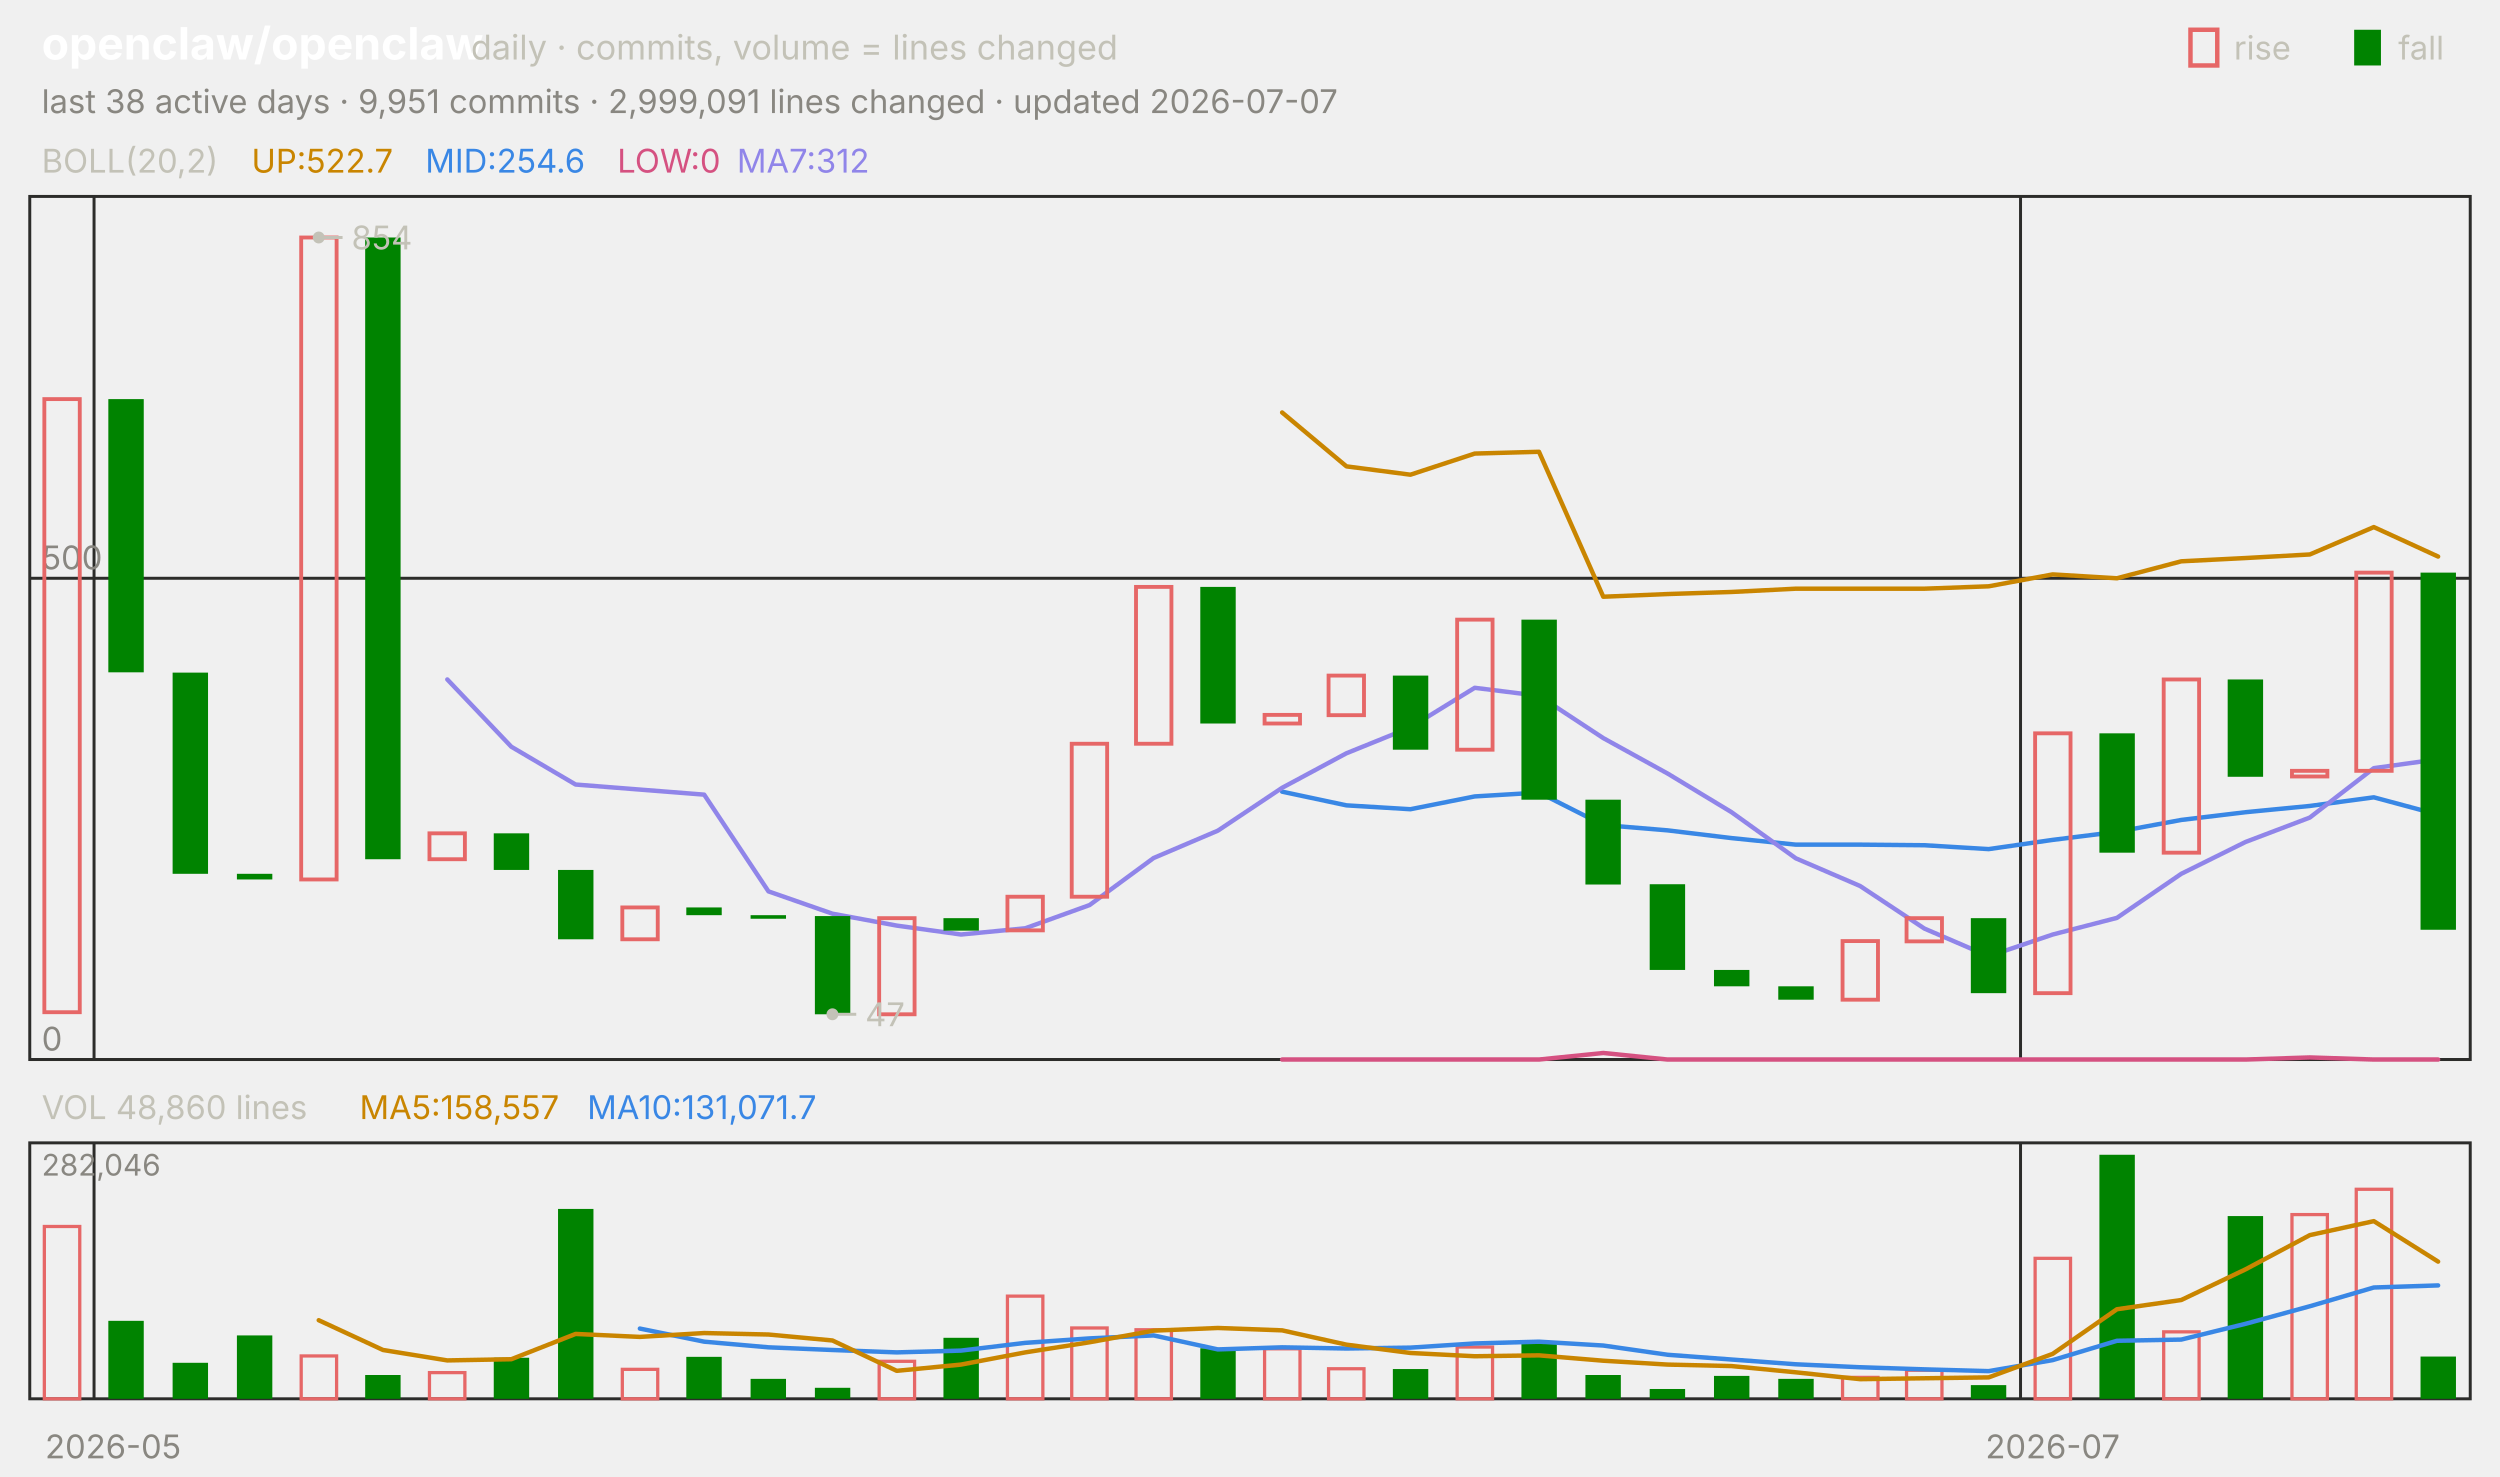
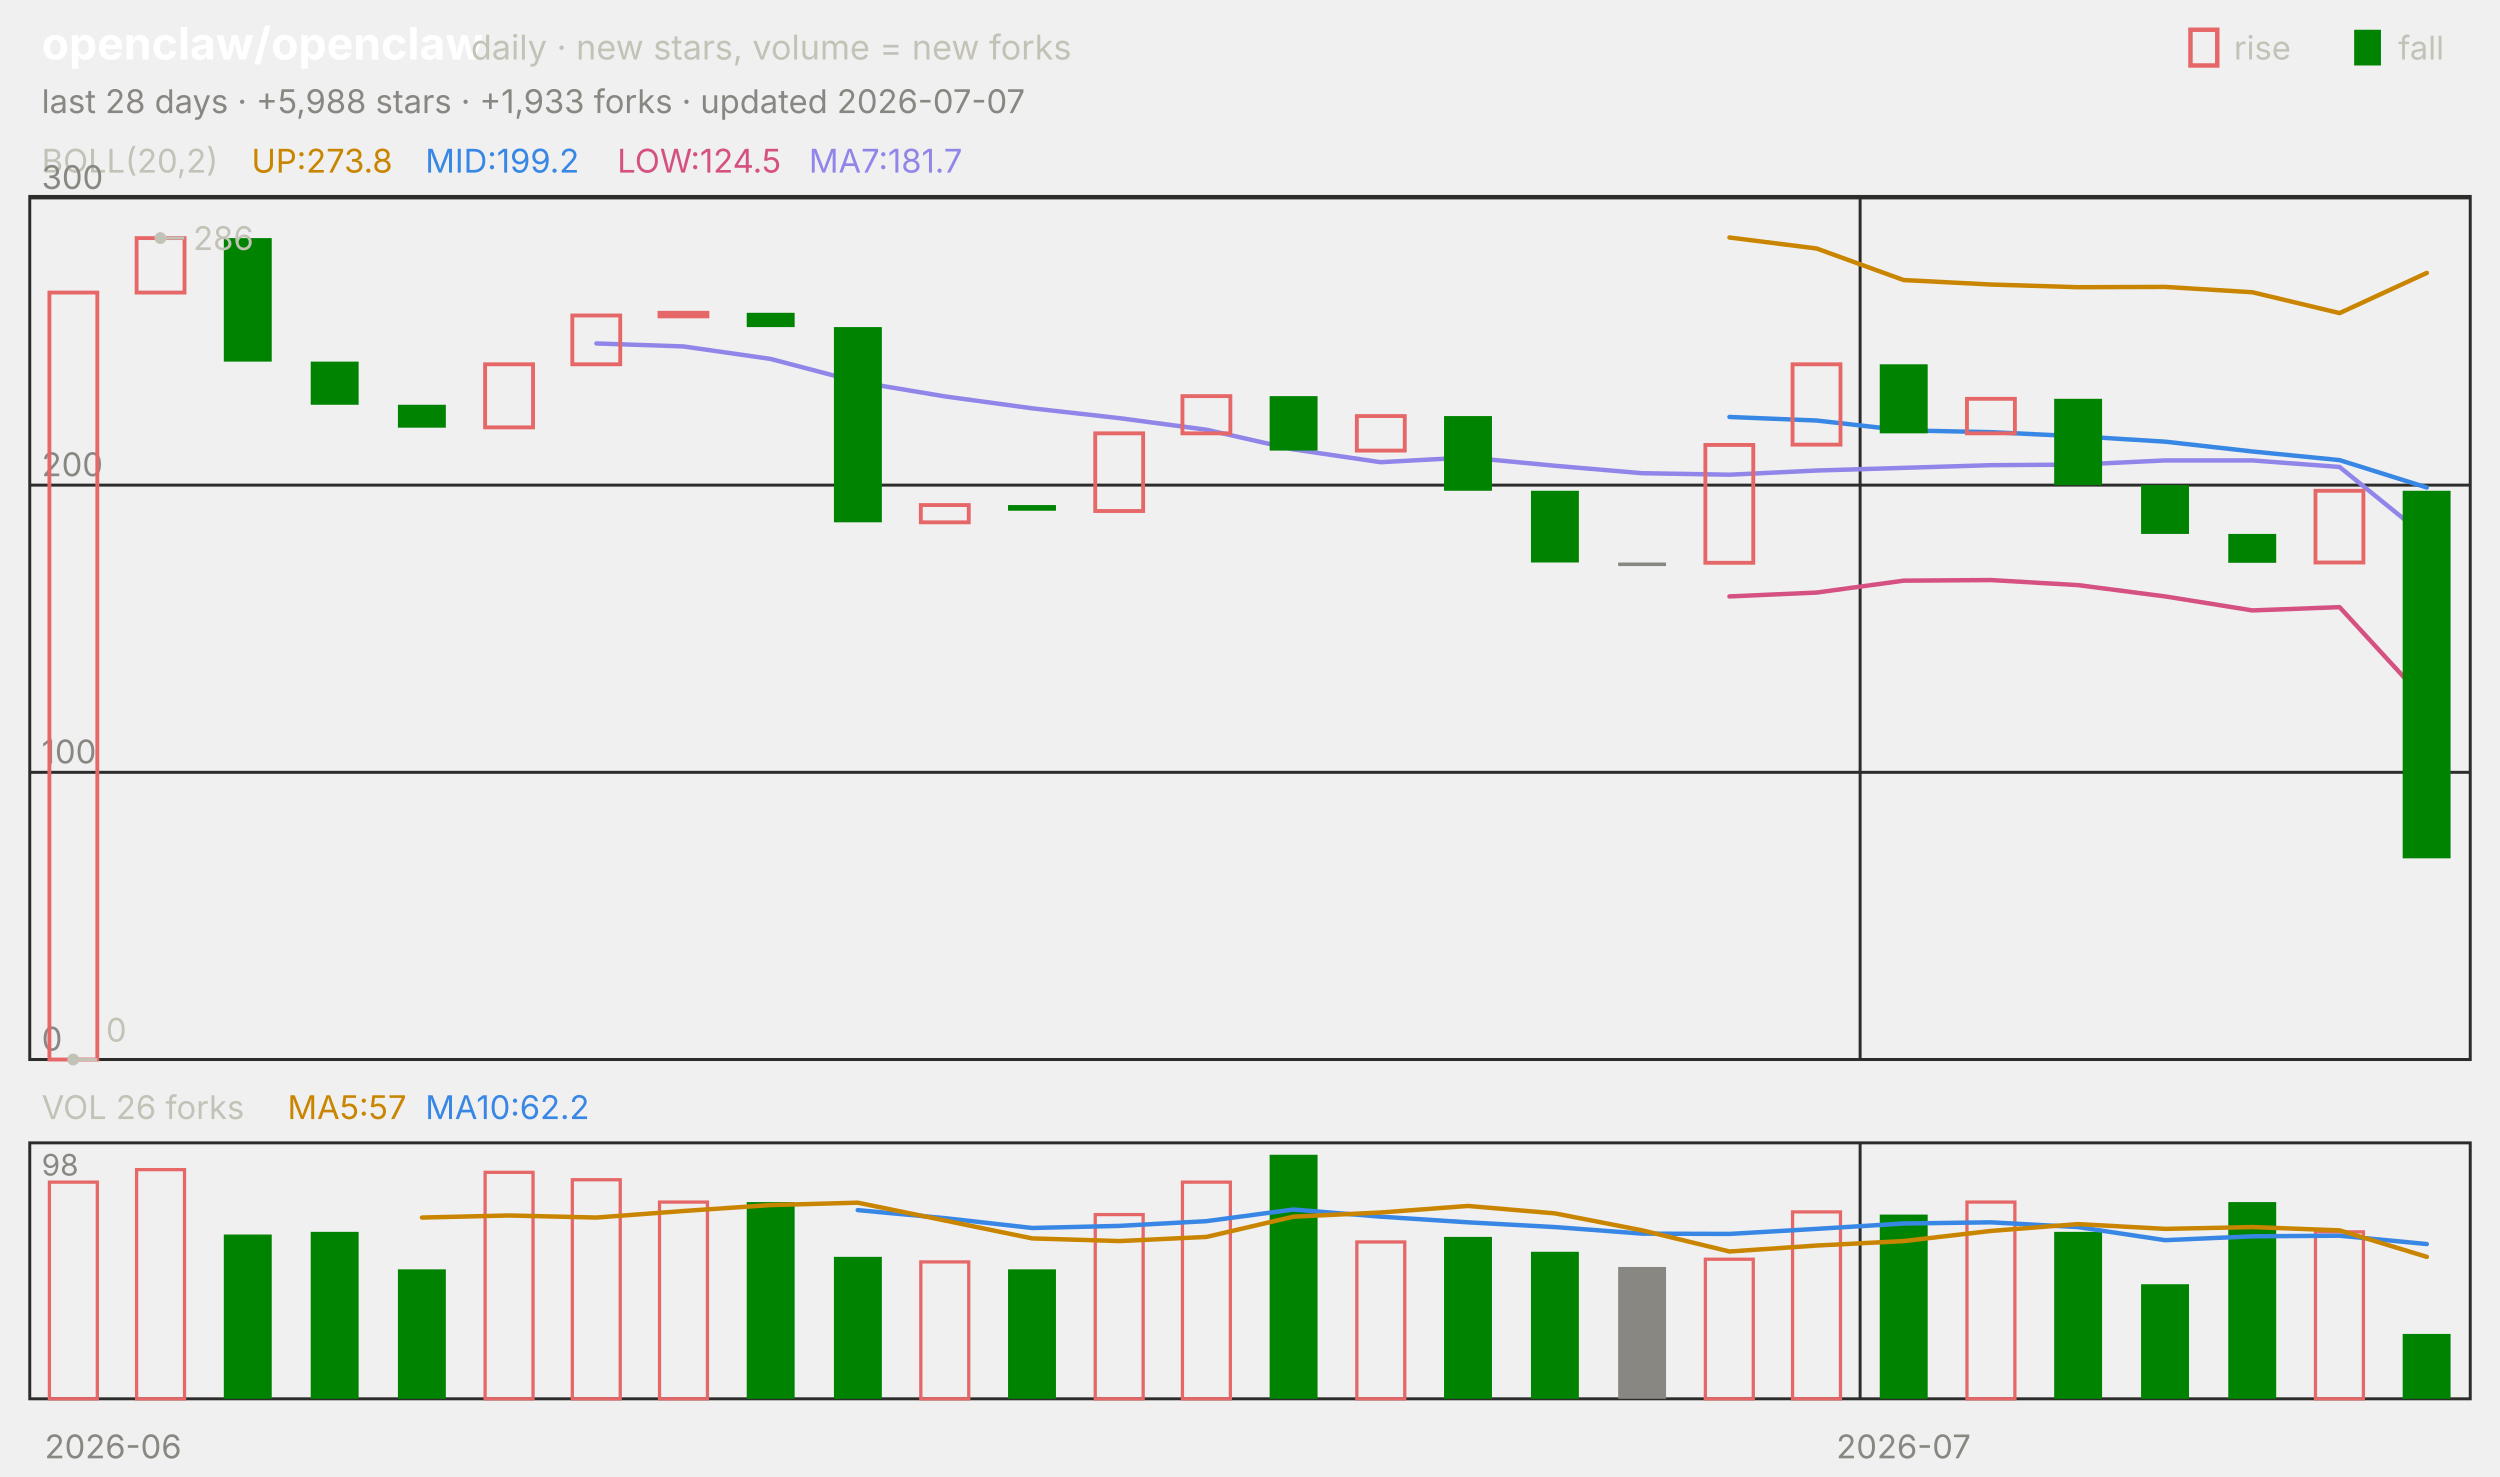
<svg xmlns="http://www.w3.org/2000/svg" viewBox="0 0 840 496" width="840" height="496" font-family="-apple-system,'Segoe UI',system-ui,sans-serif" role="img" aria-label="openclaw/openclaw candlestick chart">
  <text x="14.0" y="20.0" font-size="15" fill="#ffffff" font-weight="650">openclaw/openclaw</text>
-   <text x="158.2" y="20.0" font-size="11.5" fill="#c3c2b7">daily · commits, volume = lines changed</text>
+   <text x="158.2" y="20.0" font-size="11.5" fill="#c3c2b7">daily · new stars, volume = new forks</text>
  <text x="805.8" y="20.0" font-size="11.0" fill="#c3c2b7">fall</text>
  <rect x="791" y="10" width="9" height="12" fill="#008300" />
  <text x="750.6" y="20.0" font-size="11.0" fill="#c3c2b7">rise</text>
  <rect x="736" y="10" width="9" height="12" fill="none" stroke="#e66767" stroke-width="1.5" />
-   <text x="14.0" y="38.0" font-size="11.0" fill="#898781">last 38 active days · 9,951 commits · 2,999,091 lines changed · updated 2026-07-07</text>
+   <text x="14.0" y="38.0" font-size="11.0" fill="#898781">last 28 days · +5,988 stars · +1,933 forks · updated 2026-07-07</text>
  <rect x="10" y="66" width="820" height="290" fill="none" stroke="#2c2c2a" />
  <rect x="10" y="384" width="820" height="86" fill="none" stroke="#2c2c2a" />
-   <text x="38.0" y="490.0" font-size="11.0" fill="#898781" text-anchor="middle">2026-05</text>
-   <line x1="31.6" y1="66.0" x2="31.6" y2="356.0" stroke="#2c2c2a" stroke-width="1.0" />
-   <line x1="31.6" y1="384.0" x2="31.6" y2="470.0" stroke="#2c2c2a" stroke-width="1.0" />
-   <line x1="678.9" y1="66.0" x2="678.9" y2="356.0" stroke="#2c2c2a" stroke-width="1.0" />
-   <line x1="678.9" y1="384.0" x2="678.9" y2="470.0" stroke="#2c2c2a" stroke-width="1.0" />
-   <text x="689.7" y="490.0" font-size="11.0" fill="#898781" text-anchor="middle">2026-07</text>
+   <text x="38.0" y="490.0" font-size="11.0" fill="#898781" text-anchor="middle">2026-06</text>
+   <line x1="625.0" y1="66.0" x2="625.0" y2="356.0" stroke="#2c2c2a" stroke-width="1.0" />
+   <line x1="625.0" y1="384.0" x2="625.0" y2="470.0" stroke="#2c2c2a" stroke-width="1.0" />
+   <text x="639.6" y="490.0" font-size="11.0" fill="#898781" text-anchor="middle">2026-07</text>
  <text x="14.0" y="58.0" font-size="11.0" fill="#c3c2b7">BOLL(20,2)</text>
-   <text x="84.5" y="58.0" font-size="11.0" fill="#c98500">UP:522.7</text>
-   <text x="142.9" y="58.0" font-size="11.0" fill="#3987e5">MID:254.6</text>
-   <text x="207.4" y="58.0" font-size="11.0" fill="#d55181">LOW:0</text>
-   <text x="247.6" y="58.0" font-size="11.0" fill="#9085e9">MA7:312</text>
+   <text x="84.5" y="58.0" font-size="11.0" fill="#c98500">UP:273.8</text>
+   <text x="142.9" y="58.0" font-size="11.0" fill="#3987e5">MID:199.2</text>
+   <text x="207.4" y="58.0" font-size="11.0" fill="#d55181">LOW:124.5</text>
+   <text x="271.8" y="58.0" font-size="11.0" fill="#9085e9">MA7:181.7</text>
  <line x1="10.0" y1="356.0" x2="830.0" y2="356.0" stroke="#2c2c2a" stroke-width="1.0" />
  <text x="14.0" y="353.0" font-size="11.0" fill="#898781">0</text>
-   <line x1="10.0" y1="194.3" x2="830.0" y2="194.3" stroke="#2c2c2a" stroke-width="1.0" />
-   <text x="14.0" y="191.3" font-size="11.0" fill="#898781">500</text>
-   <polyline points="430.8,138.6 452.4,156.7 473.9,159.5 495.5,152.4 517.1,151.8 538.7,200.5 560.3,199.6 581.8,198.9 603.4,197.8 625.0,197.8 646.6,197.8 668.2,197.0 689.7,193.0 711.3,194.3 732.9,188.6 754.5,187.5 776.1,186.3 797.6,177.1 819.2,187.0" fill="none" stroke="#c98500" stroke-width="1.5" stroke-linejoin="round" stroke-linecap="round" />
-   <polyline points="430.8,266.0 452.4,270.6 473.9,271.9 495.5,267.6 517.1,266.3 538.7,277.2 560.3,279.0 581.8,281.6 603.4,283.8 625.0,283.8 646.6,284.0 668.2,285.3 689.7,282.2 711.3,279.5 732.9,275.5 754.5,272.9 776.1,270.8 797.6,267.9 819.2,273.7" fill="none" stroke="#3987e5" stroke-width="1.5" stroke-linejoin="round" stroke-linecap="round" />
-   <polyline points="430.8,356.0 452.4,356.0 473.9,356.0 495.5,356.0 517.1,356.0 538.7,353.8 560.3,356.0 581.8,356.0 603.4,356.0 625.0,356.0 646.6,356.0 668.2,356.0 689.7,356.0 711.3,356.0 732.9,356.0 754.5,356.0 776.1,355.3 797.6,356.0 819.2,356.0" fill="none" stroke="#d55181" stroke-width="1.5" stroke-linejoin="round" stroke-linecap="round" />
-   <polyline points="150.3,228.3 171.8,250.9 193.4,263.6 215.0,265.3 236.6,267.0 258.2,299.5 279.7,307.0 301.3,311.0 322.9,314.0 344.5,311.9 366.1,304.1 387.6,288.3 409.2,279.1 430.8,264.7 452.4,253.1 473.9,244.4 495.5,231.1 517.1,233.8 538.7,248.0 560.3,259.9 581.8,272.9 603.4,288.4 625.0,297.7 646.6,312.0 668.2,321.3 689.7,314.0 711.3,308.4 732.9,293.6 754.5,282.9 776.1,274.7 797.6,258.1 819.2,255.1" fill="none" stroke="#9085e9" stroke-width="1.5" stroke-linejoin="round" stroke-linecap="round" />
-   <rect x="14.9" y="134.1" width="11.9" height="206.0" fill="none" stroke="#e66767" stroke-width="1.3" />
-   <rect x="36.4" y="134.1" width="11.9" height="91.8" fill="#008300" />
-   <rect x="58.0" y="226.0" width="11.9" height="67.6" fill="#008300" />
-   <rect x="79.6" y="293.6" width="11.9" height="1.9" fill="#008300" />
-   <rect x="101.2" y="79.8" width="11.9" height="215.7" fill="none" stroke="#e66767" stroke-width="1.3" />
-   <rect x="122.7" y="79.8" width="11.9" height="208.9" fill="#008300" />
-   <rect x="144.3" y="280.0" width="11.9" height="8.7" fill="none" stroke="#e66767" stroke-width="1.3" />
-   <rect x="165.9" y="280.0" width="11.9" height="12.3" fill="#008300" />
-   <rect x="187.5" y="292.3" width="11.9" height="23.3" fill="#008300" />
-   <rect x="209.1" y="304.9" width="11.9" height="10.7" fill="none" stroke="#e66767" stroke-width="1.3" />
-   <rect x="230.6" y="304.9" width="11.9" height="2.6" fill="#008300" />
-   <rect x="252.2" y="307.5" width="11.9" height="1.2" fill="#008300" />
-   <rect x="273.8" y="307.8" width="11.9" height="33.0" fill="#008300" />
-   <rect x="295.4" y="308.5" width="11.9" height="32.3" fill="none" stroke="#e66767" stroke-width="1.3" />
-   <rect x="317.0" y="308.5" width="11.9" height="4.2" fill="#008300" />
-   <rect x="338.5" y="301.3" width="11.9" height="11.3" fill="none" stroke="#e66767" stroke-width="1.3" />
-   <rect x="360.1" y="249.9" width="11.9" height="51.4" fill="none" stroke="#e66767" stroke-width="1.3" />
-   <rect x="381.7" y="197.2" width="11.9" height="52.7" fill="none" stroke="#e66767" stroke-width="1.3" />
-   <rect x="403.3" y="197.2" width="11.9" height="45.9" fill="#008300" />
-   <rect x="424.9" y="240.2" width="11.9" height="2.9" fill="none" stroke="#e66767" stroke-width="1.3" />
-   <rect x="446.4" y="227.0" width="11.9" height="13.3" fill="none" stroke="#e66767" stroke-width="1.3" />
-   <rect x="468.0" y="227.0" width="11.9" height="24.9" fill="#008300" />
-   <rect x="489.6" y="208.2" width="11.9" height="43.7" fill="none" stroke="#e66767" stroke-width="1.3" />
-   <rect x="511.2" y="208.2" width="11.9" height="60.5" fill="#008300" />
-   <rect x="532.7" y="268.7" width="11.9" height="28.5" fill="#008300" />
-   <rect x="554.3" y="297.1" width="11.9" height="28.8" fill="#008300" />
-   <rect x="575.9" y="325.9" width="11.9" height="5.5" fill="#008300" />
-   <rect x="597.5" y="331.4" width="11.9" height="4.5" fill="#008300" />
-   <rect x="619.1" y="316.2" width="11.9" height="19.7" fill="none" stroke="#e66767" stroke-width="1.3" />
-   <rect x="640.6" y="308.5" width="11.9" height="7.8" fill="none" stroke="#e66767" stroke-width="1.3" />
-   <rect x="662.2" y="308.5" width="11.9" height="25.2" fill="#008300" />
-   <rect x="683.8" y="246.4" width="11.9" height="87.3" fill="none" stroke="#e66767" stroke-width="1.3" />
-   <rect x="705.4" y="246.4" width="11.9" height="40.1" fill="#008300" />
-   <rect x="727.0" y="228.3" width="11.9" height="58.2" fill="none" stroke="#e66767" stroke-width="1.3" />
-   <rect x="748.5" y="228.3" width="11.9" height="32.7" fill="#008300" />
-   <rect x="770.1" y="259.0" width="11.9" height="1.9" fill="none" stroke="#e66767" stroke-width="1.3" />
-   <rect x="791.7" y="192.4" width="11.9" height="66.6" fill="none" stroke="#e66767" stroke-width="1.3" />
-   <rect x="813.3" y="192.4" width="11.9" height="120.0" fill="#008300" />
-   <circle cx="107.1" cy="79.8" r="2" fill="#c3c2b7" />
-   <line x1="107.1" y1="79.8" x2="115.1" y2="79.8" stroke="#c3c2b7" stroke-width="1.0" />
-   <text x="118.1" y="83.8" font-size="11.0" fill="#c3c2b7">854</text>
-   <circle cx="279.7" cy="340.8" r="2" fill="#c3c2b7" />
-   <line x1="279.7" y1="340.8" x2="287.7" y2="340.8" stroke="#c3c2b7" stroke-width="1.0" />
-   <text x="290.7" y="344.8" font-size="11.0" fill="#c3c2b7">47</text>
-   <text x="14.0" y="376.0" font-size="11.0" fill="#c3c2b7">VOL 48,860 lines</text>
-   <text x="120.8" y="376.0" font-size="11.0" fill="#c98500">MA5:158,557</text>
-   <text x="197.3" y="376.0" font-size="11.0" fill="#3987e5">MA10:131,071.7</text>
-   <text x="14.0" y="395.0" font-size="10" fill="#898781">282,046</text>
-   <rect x="14.9" y="412.1" width="11.9" height="57.9" fill="none" stroke="#e66767" stroke-width="1.1" />
-   <rect x="36.4" y="443.8" width="11.9" height="26.2" fill="#008300" />
-   <rect x="58.0" y="457.9" width="11.9" height="12.1" fill="#008300" />
-   <rect x="79.6" y="448.7" width="11.9" height="21.3" fill="#008300" />
-   <rect x="101.2" y="455.6" width="11.9" height="14.4" fill="none" stroke="#e66767" stroke-width="1.1" />
-   <rect x="122.7" y="462.0" width="11.9" height="8.0" fill="#008300" />
-   <rect x="144.3" y="461.2" width="11.9" height="8.8" fill="none" stroke="#e66767" stroke-width="1.1" />
-   <rect x="165.9" y="456.2" width="11.9" height="13.8" fill="#008300" />
-   <rect x="187.5" y="406.2" width="11.9" height="63.8" fill="#008300" />
-   <rect x="209.1" y="460.1" width="11.9" height="9.9" fill="none" stroke="#e66767" stroke-width="1.1" />
-   <rect x="230.6" y="455.9" width="11.9" height="14.1" fill="#008300" />
-   <rect x="252.2" y="463.3" width="11.9" height="6.7" fill="#008300" />
-   <rect x="273.8" y="466.3" width="11.9" height="3.7" fill="#008300" />
-   <rect x="295.4" y="457.4" width="11.9" height="12.6" fill="none" stroke="#e66767" stroke-width="1.1" />
-   <rect x="317.0" y="449.5" width="11.9" height="20.5" fill="#008300" />
-   <rect x="338.5" y="435.5" width="11.9" height="34.5" fill="none" stroke="#e66767" stroke-width="1.1" />
-   <rect x="360.1" y="446.2" width="11.9" height="23.8" fill="none" stroke="#e66767" stroke-width="1.1" />
-   <rect x="381.7" y="446.8" width="11.9" height="23.2" fill="none" stroke="#e66767" stroke-width="1.1" />
-   <rect x="403.3" y="453.0" width="11.9" height="17.0" fill="#008300" />
-   <rect x="424.9" y="453.2" width="11.9" height="16.8" fill="none" stroke="#e66767" stroke-width="1.1" />
-   <rect x="446.4" y="459.9" width="11.9" height="10.1" fill="none" stroke="#e66767" stroke-width="1.1" />
-   <rect x="468.0" y="460.0" width="11.9" height="10.0" fill="#008300" />
-   <rect x="489.6" y="452.6" width="11.9" height="17.4" fill="none" stroke="#e66767" stroke-width="1.1" />
-   <rect x="511.2" y="451.4" width="11.9" height="18.6" fill="#008300" />
-   <rect x="532.7" y="462.0" width="11.9" height="8.0" fill="#008300" />
-   <rect x="554.3" y="466.7" width="11.9" height="3.3" fill="#008300" />
-   <rect x="575.9" y="462.3" width="11.9" height="7.7" fill="#008300" />
-   <rect x="597.5" y="463.3" width="11.9" height="6.7" fill="#008300" />
-   <rect x="619.1" y="462.8" width="11.9" height="7.2" fill="none" stroke="#e66767" stroke-width="1.1" />
-   <rect x="640.6" y="460.4" width="11.9" height="9.6" fill="none" stroke="#e66767" stroke-width="1.1" />
-   <rect x="662.2" y="465.4" width="11.9" height="4.6" fill="#008300" />
-   <rect x="683.8" y="422.8" width="11.9" height="47.2" fill="none" stroke="#e66767" stroke-width="1.1" />
-   <rect x="705.4" y="388.0" width="11.9" height="82.0" fill="#008300" />
-   <rect x="727.0" y="447.5" width="11.9" height="22.5" fill="none" stroke="#e66767" stroke-width="1.1" />
-   <rect x="748.5" y="408.6" width="11.9" height="61.4" fill="#008300" />
-   <rect x="770.1" y="408.1" width="11.9" height="61.9" fill="none" stroke="#e66767" stroke-width="1.1" />
-   <rect x="791.7" y="399.6" width="11.9" height="70.4" fill="none" stroke="#e66767" stroke-width="1.1" />
-   <rect x="813.3" y="455.8" width="11.9" height="14.2" fill="#008300" />
-   <polyline points="215.0,446.4 236.6,450.8 258.2,452.7 279.7,453.6 301.3,454.4 322.9,453.8 344.5,451.2 366.1,449.7 387.6,448.7 409.2,453.4 430.8,452.7 452.4,453.1 473.9,452.8 495.5,451.4 517.1,450.8 538.7,452.1 560.3,455.2 581.8,456.8 603.4,458.4 625.0,459.4 646.6,460.1 668.2,460.7 689.7,457.0 711.3,450.5 732.9,450.1 754.5,444.8 776.1,438.9 797.6,432.6 819.2,431.9" fill="none" stroke="#3987e5" stroke-width="1.5" stroke-linejoin="round" stroke-linecap="round" />
-   <polyline points="107.1,443.6 128.7,453.6 150.3,457.1 171.8,456.7 193.4,448.2 215.0,449.2 236.6,447.9 258.2,448.4 279.7,450.4 301.3,460.6 322.9,458.5 344.5,454.4 366.1,451.0 387.6,447.1 409.2,446.2 430.8,447.0 452.4,451.8 473.9,454.6 495.5,455.7 517.1,455.4 538.7,457.2 560.3,458.5 581.8,459.0 603.4,461.1 625.0,463.4 646.6,463.1 668.2,462.8 689.7,454.9 711.3,439.9 732.9,436.8 754.5,426.5 776.1,415.0 797.6,410.3 819.2,423.9" fill="none" stroke="#c98500" stroke-width="1.5" stroke-linejoin="round" stroke-linecap="round" />
+   <line x1="10.0" y1="259.5" x2="830.0" y2="259.5" stroke="#2c2c2a" stroke-width="1.0" />
+   <text x="14.0" y="256.5" font-size="11.0" fill="#898781">100</text>
+   <line x1="10.0" y1="163.0" x2="830.0" y2="163.0" stroke="#2c2c2a" stroke-width="1.0" />
+   <text x="14.0" y="160.0" font-size="11.0" fill="#898781">200</text>
+   <line x1="10.0" y1="66.5" x2="830.0" y2="66.5" stroke="#2c2c2a" stroke-width="1.0" />
+   <text x="14.0" y="63.5" font-size="11.0" fill="#898781">300</text>
+   <polyline points="581.1,79.8 610.4,83.5 639.6,94.1 668.9,95.6 698.2,96.5 727.5,96.4 756.8,98.2 786.1,105.2 815.4,91.7" fill="none" stroke="#c98500" stroke-width="1.5" stroke-linejoin="round" stroke-linecap="round" />
+   <polyline points="581.1,140.1 610.4,141.3 639.6,144.6 668.9,145.2 698.2,146.6 727.5,148.4 756.8,151.7 786.1,154.6 815.4,163.8" fill="none" stroke="#3987e5" stroke-width="1.5" stroke-linejoin="round" stroke-linecap="round" />
+   <polyline points="581.1,200.4 610.4,199.1 639.6,195.1 668.9,194.9 698.2,196.6 727.5,200.4 756.8,205.1 786.1,204.0 815.4,235.9" fill="none" stroke="#d55181" stroke-width="1.5" stroke-linejoin="round" stroke-linecap="round" />
+   <polyline points="200.4,115.4 229.6,116.4 258.9,120.6 288.2,128.3 317.5,133.2 346.8,137.2 376.1,140.5 405.4,144.4 434.6,151.0 463.9,155.3 493.2,153.7 522.5,156.5 551.8,159.0 581.1,159.5 610.4,158.1 639.6,157.2 668.9,156.3 698.2,156.1 727.5,154.7 756.8,154.7 786.1,156.9 815.4,180.6" fill="none" stroke="#9085e9" stroke-width="1.5" stroke-linejoin="round" stroke-linecap="round" />
+   <rect x="16.6" y="98.3" width="16.1" height="257.7" fill="none" stroke="#e66767" stroke-width="1.3" />
+   <rect x="45.9" y="80.0" width="16.1" height="18.3" fill="none" stroke="#e66767" stroke-width="1.3" />
+   <rect x="75.2" y="80.0" width="16.1" height="41.5" fill="#008300" />
+   <rect x="104.4" y="121.5" width="16.1" height="14.5" fill="#008300" />
+   <rect x="133.7" y="136.0" width="16.1" height="7.7" fill="#008300" />
+   <rect x="163.0" y="122.4" width="16.1" height="21.2" fill="none" stroke="#e66767" stroke-width="1.3" />
+   <rect x="192.3" y="106.0" width="16.1" height="16.4" fill="none" stroke="#e66767" stroke-width="1.3" />
+   <rect x="221.6" y="105.1" width="16.1" height="1.2" fill="none" stroke="#e66767" stroke-width="1.3" />
+   <rect x="250.9" y="105.1" width="16.1" height="4.8" fill="#008300" />
+   <rect x="280.2" y="109.9" width="16.1" height="65.6" fill="#008300" />
+   <rect x="309.4" y="169.7" width="16.1" height="5.8" fill="none" stroke="#e66767" stroke-width="1.3" />
+   <rect x="338.7" y="169.7" width="16.1" height="1.9" fill="#008300" />
+   <rect x="368.0" y="145.6" width="16.1" height="26.1" fill="none" stroke="#e66767" stroke-width="1.3" />
+   <rect x="397.3" y="133.1" width="16.1" height="12.5" fill="none" stroke="#e66767" stroke-width="1.3" />
+   <rect x="426.6" y="133.1" width="16.1" height="18.3" fill="#008300" />
+   <rect x="455.9" y="139.8" width="16.1" height="11.6" fill="none" stroke="#e66767" stroke-width="1.3" />
+   <rect x="485.2" y="139.8" width="16.1" height="25.1" fill="#008300" />
+   <rect x="514.4" y="164.9" width="16.1" height="24.1" fill="#008300" />
+   <rect x="543.7" y="189.0" width="16.1" height="1.2" fill="#898781" />
+   <rect x="573.0" y="149.5" width="16.1" height="39.6" fill="none" stroke="#e66767" stroke-width="1.3" />
+   <rect x="602.3" y="122.4" width="16.1" height="27.0" fill="none" stroke="#e66767" stroke-width="1.3" />
+   <rect x="631.6" y="122.4" width="16.1" height="23.2" fill="#008300" />
+   <rect x="660.9" y="134.0" width="16.1" height="11.6" fill="none" stroke="#e66767" stroke-width="1.3" />
+   <rect x="690.2" y="134.0" width="16.1" height="29.0" fill="#008300" />
+   <rect x="719.4" y="163.0" width="16.1" height="16.4" fill="#008300" />
+   <rect x="748.7" y="179.4" width="16.1" height="9.7" fill="#008300" />
+   <rect x="778.0" y="164.9" width="16.1" height="24.1" fill="none" stroke="#e66767" stroke-width="1.3" />
+   <rect x="807.3" y="164.9" width="16.1" height="123.5" fill="#008300" />
+   <circle cx="53.9" cy="80.0" r="2" fill="#c3c2b7" />
+   <line x1="53.9" y1="80.0" x2="61.9" y2="80.0" stroke="#c3c2b7" stroke-width="1.0" />
+   <text x="64.9" y="84.0" font-size="11.0" fill="#c3c2b7">286</text>
+   <circle cx="24.6" cy="356.0" r="2" fill="#c3c2b7" />
+   <line x1="24.6" y1="356.0" x2="32.6" y2="356.0" stroke="#c3c2b7" stroke-width="1.0" />
+   <text x="35.6" y="350.0" font-size="11.0" fill="#c3c2b7">0</text>
+   <text x="14.0" y="376.0" font-size="11.0" fill="#c3c2b7">VOL 26 forks</text>
+   <text x="96.6" y="376.0" font-size="11.0" fill="#c98500">MA5:57</text>
+   <text x="142.9" y="376.0" font-size="11.0" fill="#3987e5">MA10:62.2</text>
+   <text x="14.0" y="395.0" font-size="10" fill="#898781">98</text>
+   <rect x="16.6" y="397.2" width="16.1" height="72.8" fill="none" stroke="#e66767" stroke-width="1.1" />
+   <rect x="45.9" y="393.0" width="16.1" height="77.0" fill="none" stroke="#e66767" stroke-width="1.1" />
+   <rect x="75.2" y="414.8" width="16.1" height="55.2" fill="#008300" />
+   <rect x="104.4" y="413.9" width="16.1" height="56.1" fill="#008300" />
+   <rect x="133.7" y="426.5" width="16.1" height="43.5" fill="#008300" />
+   <rect x="163.0" y="393.9" width="16.1" height="76.1" fill="none" stroke="#e66767" stroke-width="1.1" />
+   <rect x="192.3" y="396.4" width="16.1" height="73.6" fill="none" stroke="#e66767" stroke-width="1.1" />
+   <rect x="221.6" y="403.9" width="16.1" height="66.1" fill="none" stroke="#e66767" stroke-width="1.1" />
+   <rect x="250.9" y="403.9" width="16.1" height="66.1" fill="#008300" />
+   <rect x="280.2" y="422.3" width="16.1" height="47.7" fill="#008300" />
+   <rect x="309.4" y="424.0" width="16.1" height="46.0" fill="none" stroke="#e66767" stroke-width="1.1" />
+   <rect x="338.7" y="426.5" width="16.1" height="43.5" fill="#008300" />
+   <rect x="368.0" y="408.1" width="16.1" height="61.9" fill="none" stroke="#e66767" stroke-width="1.1" />
+   <rect x="397.3" y="397.2" width="16.1" height="72.8" fill="none" stroke="#e66767" stroke-width="1.1" />
+   <rect x="426.6" y="388.0" width="16.1" height="82.0" fill="#008300" />
+   <rect x="455.9" y="417.3" width="16.1" height="52.7" fill="none" stroke="#e66767" stroke-width="1.1" />
+   <rect x="485.2" y="415.6" width="16.1" height="54.4" fill="#008300" />
+   <rect x="514.4" y="420.6" width="16.1" height="49.4" fill="#008300" />
+   <rect x="543.7" y="425.7" width="16.1" height="44.3" fill="#898781" />
+   <rect x="573.0" y="423.1" width="16.1" height="46.9" fill="none" stroke="#e66767" stroke-width="1.1" />
+   <rect x="602.3" y="407.2" width="16.1" height="62.8" fill="none" stroke="#e66767" stroke-width="1.1" />
+   <rect x="631.6" y="408.1" width="16.1" height="61.9" fill="#008300" />
+   <rect x="660.9" y="403.9" width="16.1" height="66.1" fill="none" stroke="#e66767" stroke-width="1.1" />
+   <rect x="690.2" y="413.9" width="16.1" height="56.1" fill="#008300" />
+   <rect x="719.4" y="431.5" width="16.1" height="38.5" fill="#008300" />
+   <rect x="748.7" y="403.9" width="16.1" height="66.1" fill="#008300" />
+   <rect x="778.0" y="413.9" width="16.1" height="56.1" fill="none" stroke="#e66767" stroke-width="1.1" />
+   <rect x="807.3" y="448.2" width="16.1" height="21.8" fill="#008300" />
+   <polyline points="288.2,406.6 317.5,409.3 346.8,412.6 376.1,411.9 405.4,410.3 434.6,406.4 463.9,408.8 493.2,410.7 522.5,412.3 551.8,414.5 581.1,414.6 610.4,412.9 639.6,411.1 668.9,410.7 698.2,412.3 727.5,416.7 756.8,415.4 786.1,415.2 815.4,418.0" fill="none" stroke="#3987e5" stroke-width="1.5" stroke-linejoin="round" stroke-linecap="round" />
+   <polyline points="141.8,409.1 171.1,408.4 200.4,409.1 229.6,406.9 258.9,404.9 288.2,404.1 317.5,410.1 346.8,416.1 376.1,417.0 405.4,415.6 434.6,408.8 463.9,407.4 493.2,405.2 522.5,407.7 551.8,413.4 581.1,420.5 610.4,418.5 639.6,417.0 668.9,413.6 698.2,411.3 727.5,412.9 756.8,412.3 786.1,413.4 815.4,422.3" fill="none" stroke="#c98500" stroke-width="1.5" stroke-linejoin="round" stroke-linecap="round" />
</svg>
